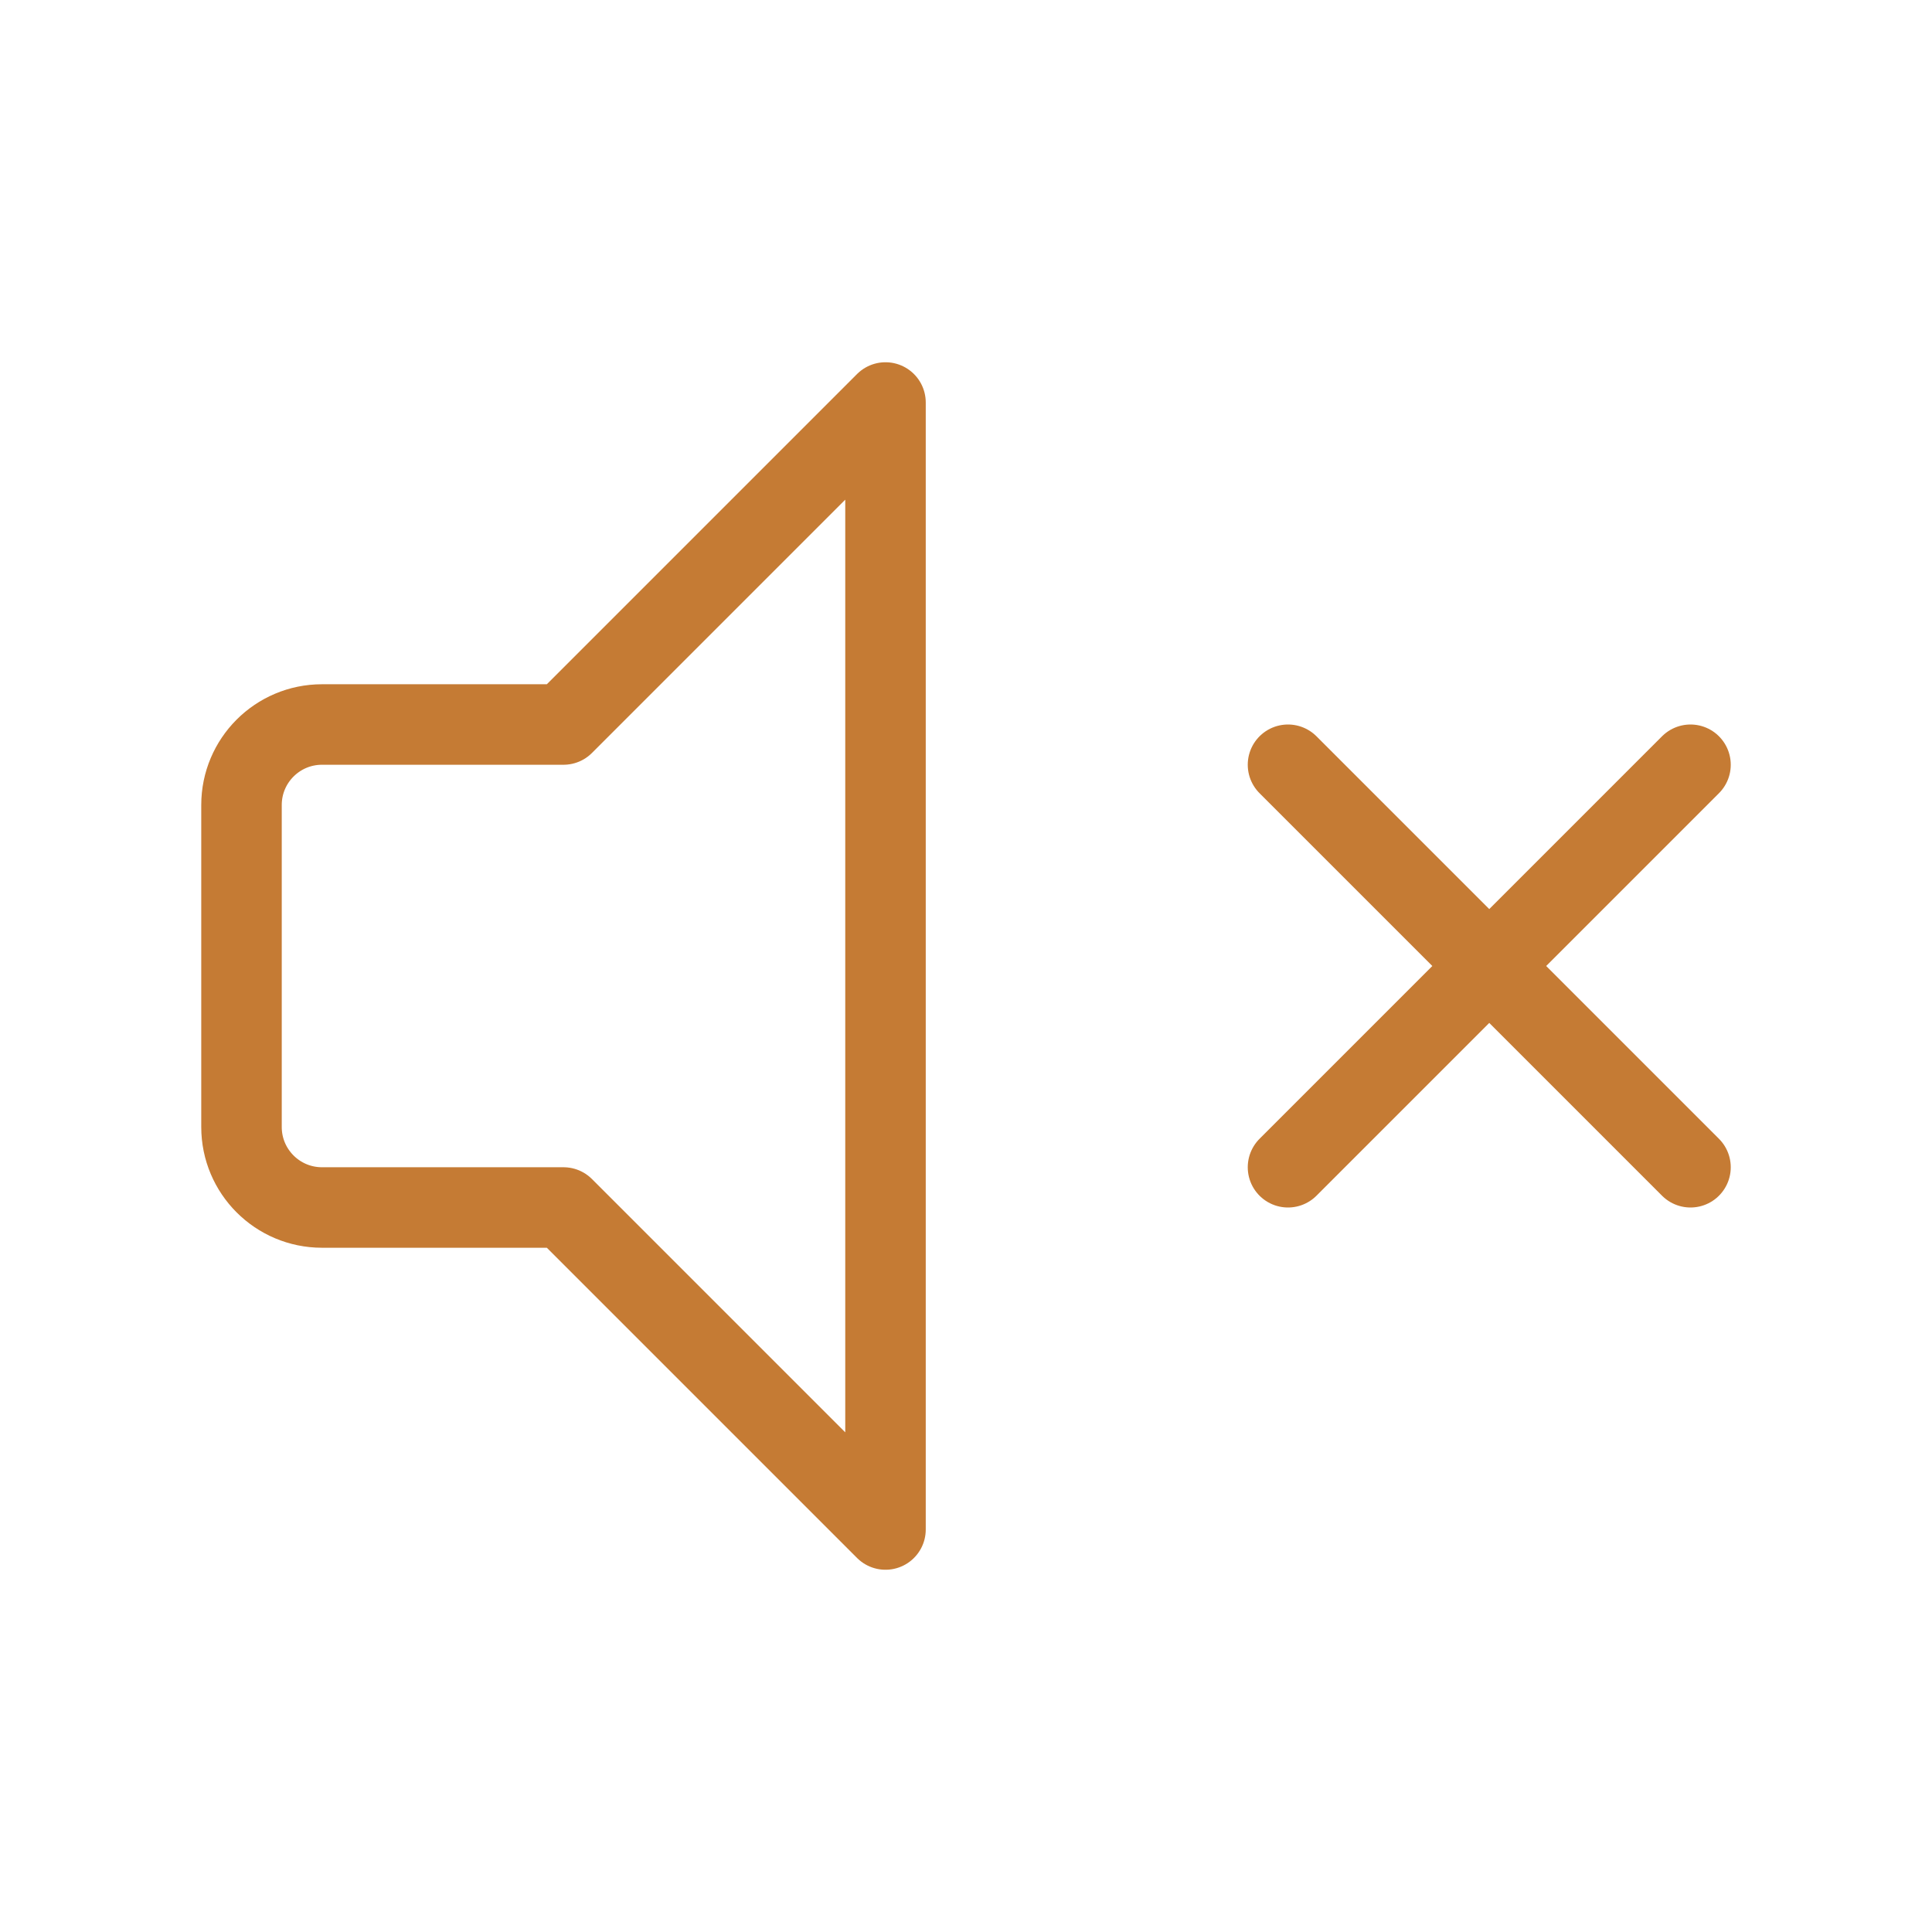
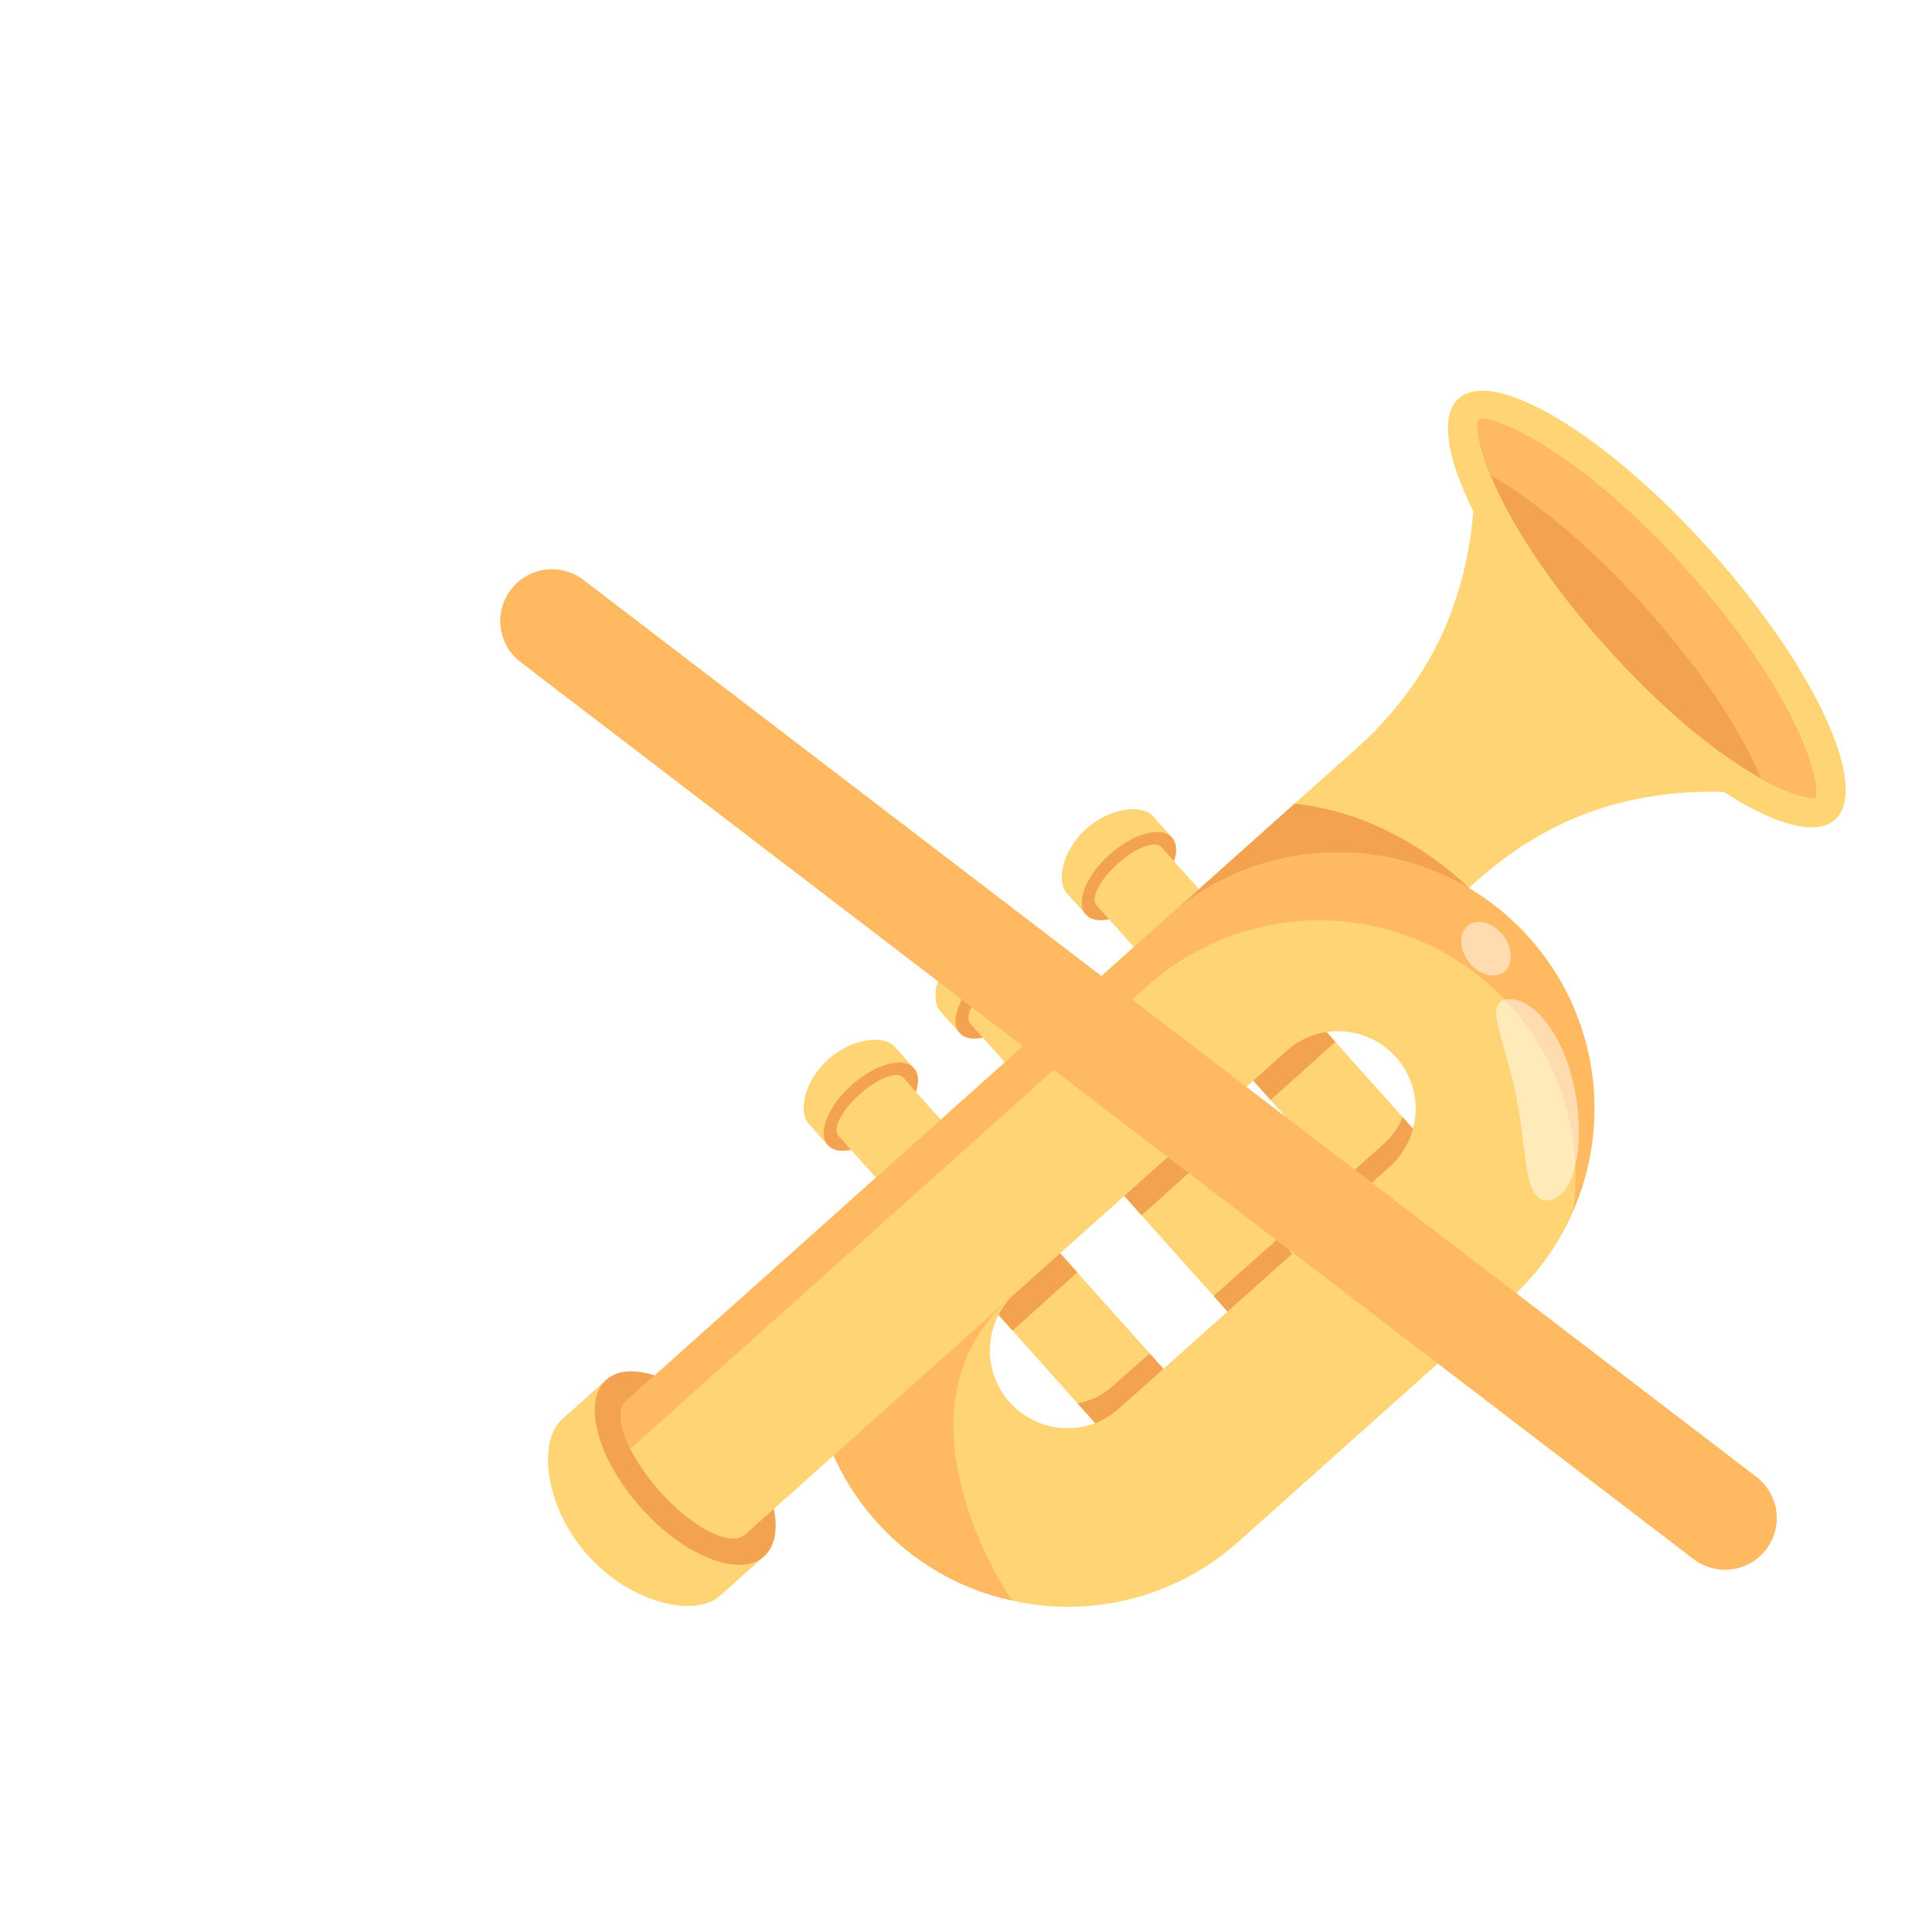
- <svg xmlns="http://www.w3.org/2000/svg" fill="#c57b34" width="800px" height="800px" viewBox="0 0 24 24" id="sound-mute-alt" data-name="Flat Line" class="icon flat-line">
-   <path id="secondary" d="M11,5V19L7,15H4a1,1,0,0,1-1-1V10A1,1,0,0,1,4,9H7Z" style="fill: transparent; stroke-width: 1" />
-   <path id="primary" d="M16,14.5l5-5m-5,0,5,5M7,9H4a1,1,0,0,0-1,1v4a1,1,0,0,0,1,1H7l4,4V5Z" style="       fill: none;       stroke: #c57b34;       stroke-linecap: round;       stroke-linejoin: round;       stroke-width: 1;     " />
+ <svg xmlns="http://www.w3.org/2000/svg" viewBox="0 30 280 280" width="280" height="280" preserveAspectRatio="xMidYMid meet" style="     width: 100%;     height: 100%;     transform: translate3d(0px, 0px, 0px);     content-visibility: visible;   " id="Trumpet">
+   <defs>
+     <clipPath id="__lottie_element_2">
+       <rect width="280" height="280" x="0" y="0" />
+     </clipPath>
+   </defs>
+   <g clip-path="url(#__lottie_element_2)">
+     <g transform="matrix(1.018596,0.05726037,-0.05726037,1.018596,175.0886,175.0452)" opacity="1" style="display: block">
+       <g opacity="1" transform="matrix(1,0,0,1,0,0)">
+         <g opacity="1" transform="matrix(1,0,0,1,0,0)">
+           <path fill="rgb(255,212,117)" fill-opacity="1" d=" M7.171,-6.4 C4.545,-3.194 1.808,-0.074 -1.086,2.837 C-1.086,2.837 25.405,29.328 25.405,29.328 C25.405,29.328 34.18,20.61 34.18,20.61 C34.18,20.61 7.171,-6.4 7.171,-6.4z" />
+         </g>
+       </g>
+       <g opacity="1" transform="matrix(1,0,0,1,0,0)">
+         <g opacity="1" transform="matrix(1,0,0,1,0,0)">
+           <g opacity="1" transform="matrix(1,0,0,1,0,0)">
+             <path fill="rgb(255,212,117)" fill-opacity="1" d=" M-19.922,18.764 C-19.922,18.764 -12.451,26.235 -12.451,26.235 C-12.451,26.235 -7.727,30.96 -7.727,30.96 C-7.727,30.96 3.13,41.816 3.13,41.816 C3.13,41.816 8.024,46.71 8.024,46.71 C8.024,46.71 16.799,37.991 16.799,37.991 C16.799,37.991 -10.268,10.923 -10.268,10.923 C-13.518,13.5 -16.812,16.016 -19.922,18.764z" />
+           </g>
+         </g>
+       </g>
+       <g opacity="1" transform="matrix(1,0,0,1,0,0)">
+         <g opacity="1" transform="matrix(1,0,0,1,0,0)">
+           <g opacity="1" transform="matrix(1,0,0,1,0,0)">
+             <path fill="rgb(255,212,117)" fill-opacity="1" d=" M-38.021,35.427 C-38.021,35.427 -28.82,44.629 -28.82,44.629 C-28.82,44.629 -15.319,58.129 -15.319,58.129 C-15.319,58.129 -9.357,64.091 -9.357,64.091 C-9.357,64.091 -0.583,55.373 -0.583,55.373 C-0.583,55.373 -28.635,27.32 -28.635,27.32 C-31.549,30.148 -34.684,32.951 -38.021,35.427z" />
+           </g>
+         </g>
+       </g>
+       <g opacity="1" transform="matrix(1,0,0,1,0,0)">
+         <g opacity="1" transform="matrix(1,0,0,1,0,0)">
+           <path fill="rgb(255,212,117)" fill-opacity="1" d=" M-12.241,-17.037 C-15.414,-13.864 -19.324,-12.565 -20.929,-14.17 C-22.534,-15.775 -21.818,-20.268 -18.645,-23.441 C-15.425,-26.661 -10.932,-27.378 -9.327,-25.773 C-7.722,-24.168 -9.021,-20.257 -12.241,-17.037z" />
+         </g>
+         <g opacity="1" transform="matrix(1,0,0,1,0,0)">
+           <path fill="rgb(255,212,117)" fill-opacity="1" d=" M-9.327,-25.773 C-9.327,-25.773 -6.415,-22.862 -6.415,-22.862 C-6.415,-22.862 -18.018,-11.259 -18.018,-11.259 C-18.018,-11.259 -20.929,-14.17 -20.929,-14.17 C-20.929,-14.17 -9.327,-25.773 -9.327,-25.773z" />
+         </g>
+         <g opacity="1" transform="matrix(1,0,0,1,0,0)">
+           <path fill="rgb(243,162,80)" fill-opacity="1" d=" M-9.33,-14.125 C-12.503,-10.952 -16.413,-9.654 -18.018,-11.259 C-19.623,-12.864 -18.325,-16.775 -15.152,-19.948 C-11.932,-23.168 -8.02,-24.467 -6.415,-22.862 C-4.81,-21.257 -6.11,-17.345 -9.33,-14.125z" />
+         </g>
+         <g opacity="1" transform="matrix(1,0,0,1,0,0)">
+           <path fill="rgb(255,212,117)" fill-opacity="1" d=" M-10.539,-15.363 C-11.502,-14.4 -12.53,-13.637 -13.443,-13.123 C-14.837,-12.326 -16.033,-12.127 -16.597,-12.691 C-17.178,-13.272 -16.912,-14.534 -16.082,-15.994 C-15.567,-16.874 -14.821,-17.819 -13.908,-18.732 C-11.485,-21.155 -8.779,-22.366 -7.85,-21.437 C-6.921,-20.508 -8.116,-17.786 -10.539,-15.363z" />
+         </g>
+         <g opacity="1" transform="matrix(1,0,0,1,0,0)">
+           <path fill="rgb(255,212,117)" fill-opacity="1" d=" M1.611,5.534 C4.727,2.816 7.858,0.116 11.016,-2.554 C11.016,-2.554 -7.839,-21.41 -7.839,-21.41 C-7.839,-21.41 -16.614,-12.691 -16.614,-12.691 C-16.614,-12.691 -13.07,-9.147 -13.07,-9.147 C-13.07,-9.147 1.611,5.534 1.611,5.534z" />
+         </g>
+       </g>
+       <g opacity="1" transform="matrix(1,0,0,1,0.4174747,0.4174747)">
+         <g opacity="1" transform="matrix(1,0,0,1,0,0)">
+           <path fill="rgb(255,212,117)" fill-opacity="1" d=" M-29.624,0.346 C-32.797,3.519 -36.707,4.818 -38.312,3.213 C-39.917,1.608 -39.201,-2.885 -36.028,-6.058 C-32.808,-9.278 -28.315,-9.995 -26.71,-8.39 C-25.105,-6.785 -26.404,-2.874 -29.624,0.346z" />
+         </g>
+         <g opacity="1" transform="matrix(1,0,0,1,0,0)">
+           <path fill="rgb(255,212,117)" fill-opacity="1" d=" M-26.71,-8.39 C-26.71,-8.39 -23.798,-5.479 -23.798,-5.479 C-23.798,-5.479 -35.401,6.124 -35.401,6.124 C-35.401,6.124 -38.312,3.213 -38.312,3.213 C-38.312,3.213 -26.71,-8.39 -26.71,-8.39z" />
+         </g>
+         <g opacity="1" transform="matrix(1,0,0,1,0,0)">
+           <path fill="rgb(243,162,80)" fill-opacity="1" d=" M-26.713,3.258 C-29.886,6.431 -33.796,7.729 -35.401,6.124 C-37.006,4.519 -35.708,0.608 -32.535,-2.565 C-29.315,-5.785 -25.403,-7.084 -23.798,-5.479 C-22.193,-3.874 -23.493,0.038 -26.713,3.258z" />
+         </g>
+         <g opacity="1" transform="matrix(1,0,0,1,0,0)">
+           <g opacity="1" transform="matrix(1,0,0,1,0,0)">
+             <path fill="rgb(255,212,117)" fill-opacity="1" d=" M-27.922,2.02 C-28.885,2.983 -29.913,3.746 -30.826,4.26 C-32.22,5.057 -33.416,5.256 -33.98,4.692 C-34.561,4.111 -34.295,2.849 -33.465,1.389 C-32.95,0.509 -32.204,-0.436 -31.291,-1.349 C-28.868,-3.772 -26.162,-4.983 -25.233,-4.054 C-24.304,-3.125 -25.499,-0.403 -27.922,2.02z" />
+           </g>
+           <g opacity="1" transform="matrix(1,0,0,1,0,0)">
+             <path fill="rgb(255,212,117)" fill-opacity="1" d=" M-25.726,12.96 C-25.726,12.96 -16.903,21.783 -16.903,21.783 C-16.297,21.25 -15.692,20.713 -15.084,20.182 C-12.943,18.31 -10.808,16.432 -8.673,14.552 C-8.382,14.165 -8.097,13.773 -7.8,13.391 C-7.8,13.391 -25.22,-4.028 -25.22,-4.028 C-25.22,-4.028 -33.995,4.691 -33.995,4.691 C-33.995,4.691 -30.451,8.234 -30.451,8.234 C-30.451,8.234 -25.726,12.96 -25.726,12.96z" />
+           </g>
+         </g>
+       </g>
+       <g opacity="1" transform="matrix(1,0,0,1,0,0)">
+         <g opacity="1" transform="matrix(1,0,0,1,0,0)">
+           <path fill="rgb(255,212,117)" fill-opacity="1" d=" M-47.007,17.729 C-50.18,20.902 -54.09,22.2 -55.695,20.595 C-57.3,18.99 -56.584,14.498 -53.411,11.325 C-50.191,8.105 -45.698,7.388 -44.093,8.993 C-42.488,10.598 -43.787,14.509 -47.007,17.729z" />
+         </g>
+         <g opacity="1" transform="matrix(1,0,0,1,0,0)">
+           <path fill="rgb(255,212,117)" fill-opacity="1" d=" M-44.093,8.993 C-44.093,8.993 -41.182,11.904 -41.182,11.904 C-41.182,11.904 -52.784,23.507 -52.784,23.507 C-52.784,23.507 -55.695,20.595 -55.695,20.595 C-55.695,20.595 -44.093,8.993 -44.093,8.993z" />
+         </g>
+         <g opacity="1" transform="matrix(1,0,0,1,0,0)">
+           <path fill="rgb(243,162,80)" fill-opacity="1" d=" M-44.096,20.641 C-47.269,23.814 -51.179,25.112 -52.784,23.507 C-54.389,21.902 -53.091,17.991 -49.918,14.818 C-46.698,11.598 -42.787,10.299 -41.182,11.904 C-39.577,13.509 -40.876,17.421 -44.096,20.641z" />
+         </g>
+         <g opacity="1" transform="matrix(1,0,0,1,0,0)">
+           <g opacity="1" transform="matrix(1,0,0,1,0,0)">
+             <path fill="rgb(255,212,117)" fill-opacity="1" d=" M-45.305,19.403 C-46.268,20.366 -47.296,21.129 -48.209,21.643 C-49.603,22.44 -50.799,22.639 -51.363,22.075 C-51.944,21.494 -51.678,20.232 -50.848,18.772 C-50.333,17.892 -49.587,16.947 -48.674,16.034 C-46.251,13.611 -43.545,12.4 -42.616,13.329 C-41.687,14.258 -42.882,16.98 -45.305,19.403z" />
+           </g>
+           <g opacity="1" transform="matrix(1,0,0,1,0,0)">
+             <path fill="rgb(255,212,117)" fill-opacity="1" d=" M-28.59,32.603 C-27.717,31.73 -26.827,30.873 -25.935,30.019 C-25.935,30.019 -42.601,13.353 -42.601,13.353 C-42.601,13.353 -51.377,22.072 -51.377,22.072 C-51.377,22.072 -47.495,25.954 -47.495,25.954 C-47.495,25.954 -43.107,30.341 -43.107,30.341 C-43.107,30.341 -34.673,38.776 -34.673,38.776 C-32.689,36.576 -30.507,34.52 -28.59,32.603z" />
+           </g>
+         </g>
+       </g>
+       <g opacity="1" transform="matrix(1,0,0,1,0,0)">
+         <g opacity="1" transform="matrix(1,0,0,1,0,0)">
+           <g opacity="1" transform="matrix(1,0,0,1,0,0)">
+             <g opacity="1" transform="matrix(1,0,0,1,0,0)">
+               <g opacity="1" transform="matrix(1,0,0,1,0,0)">
+                 <g opacity="1" transform="matrix(1,0,0,1,0,0)">
+                   <g opacity="1" transform="matrix(1,0,0,1,0,0)">
+                     <path fill="rgb(243,162,80)" fill-opacity="1" d=" M-16.389,39.566 C-16.389,39.566 -25.107,48.341 -25.107,48.341 C-25.107,48.341 -43.107,30.341 -43.107,30.341 C-43.107,30.341 -34.389,21.566 -34.389,21.566 C-34.389,21.566 -16.389,39.566 -16.389,39.566z" />
+                   </g>
+                   <g opacity="1" transform="matrix(1,0,0,1,0,0)">
+                     <path fill="rgb(243,162,80)" fill-opacity="1" d=" M0.992,22.184 C0.992,22.184 -7.727,30.96 -7.727,30.96 C-7.727,30.96 -25.726,12.96 -25.726,12.96 C-25.726,12.96 -17.007,4.184 -17.007,4.184 C-17.007,4.184 0.992,22.184 0.992,22.184z" />
+                   </g>
+                   <g opacity="1" transform="matrix(1,0,0,1,0,0)">
+                     <path fill="rgb(243,162,80)" fill-opacity="1" d=" M18.374,4.804 C18.374,4.804 9.655,13.578 9.655,13.578 C9.655,13.578 -8.345,-4.422 -8.345,-4.422 C-8.345,-4.422 0.374,-13.197 0.374,-13.197 C0.374,-13.197 18.374,4.804 18.374,4.804z" />
+                   </g>
+                 </g>
+               </g>
+               <g opacity="1" transform="matrix(1,0,0,1,0,0)">
+                 <path fill="rgb(243,162,80)" fill-opacity="1" d=" M28.499,14.928 C28.049,16.391 27.205,17.741 26.023,18.923 C26.023,18.923 20.511,24.435 20.511,24.435 C20.511,24.435 25.405,29.328 25.405,29.328 C25.405,29.328 34.18,20.61 34.18,20.61 C34.18,20.61 28.499,14.928 28.499,14.928z M3.13,41.816 C3.13,41.816 8.024,46.71 8.024,46.71 C8.024,46.71 16.799,37.991 16.799,37.991 C16.799,37.991 11.905,33.097 11.905,33.097 C11.905,33.097 3.13,41.816 3.13,41.816z M-10.426,55.373 C-11.832,56.779 -13.519,57.735 -15.319,58.129 C-15.319,58.129 -9.357,64.091 -9.357,64.091 C-9.357,64.091 -0.583,55.373 -0.583,55.373 C-0.583,55.373 -5.476,50.478 -5.476,50.478 C-5.476,50.478 -10.426,55.373 -10.426,55.373z" />
+               </g>
+               <g opacity="1" transform="matrix(1,0,0,1,0,0)">
+                 <g opacity="1" transform="matrix(1,0,0,1,0,0)">
+                   <path fill="rgb(255,212,117)" fill-opacity="1" d=" M45.052,-11.485 C37.94,-18.597 28.615,-22.137 19.291,-22.137 C9.967,-22.137 0.643,-18.597 -6.469,-11.485 C-6.469,-11.485 -42.914,24.96 -42.914,24.96 C-52.136,34.182 -55.403,47.113 -52.578,58.921 C-51.149,65.386 -47.917,71.478 -42.914,76.481 C-37.299,82.095 -30.323,85.464 -23.041,86.621 C-11.913,88.493 -0.003,85.089 8.606,76.48 C8.606,76.48 45.052,40.035 45.052,40.035 C59.276,25.811 59.276,2.739 45.052,-11.485z M27.084,22.068 C27.084,22.068 -9.361,58.513 -9.361,58.513 C-13.683,62.835 -20.626,62.834 -24.947,58.513 C-27.091,56.369 -28.18,53.579 -28.18,50.72 C-28.18,47.93 -27.125,45.105 -24.947,42.927 C-24.947,42.927 11.499,6.482 11.499,6.482 C15.787,2.194 22.796,2.194 27.084,6.482 C29.227,8.625 30.317,11.484 30.317,14.274 C30.283,17.099 29.228,19.924 27.084,22.068z" />
+                 </g>
+               </g>
+               <g opacity="1" transform="matrix(1,0,0,1,0,0)">
+                 <path fill="rgb(255,185,97)" fill-opacity="1" d=" M-24.947,42.927 C-24.947,42.927 -25.695,43.676 -25.695,43.676 C-42.539,60.52 -24.232,85.022 -23.041,86.621 C-30.323,85.464 -37.299,82.095 -42.914,76.481 C-47.917,71.478 -51.149,65.386 -52.578,58.921 C-40.192,49.938 -13.105,30.744 -24.947,42.927z" />
+               </g>
+               <g opacity="1" transform="matrix(1,0,0,1,0,0)">
+                 <g opacity="1" transform="matrix(1,0,0,1,0,0)">
+                   <g opacity="1" transform="matrix(1,0,0,1,0,0)">
+                     <g opacity="1" transform="matrix(1,0,0,1,0,0)">
+                       <g opacity="1" transform="matrix(1,0,0,1,0,0)">
+                         <path fill="rgb(255,212,117)" fill-opacity="1" d=" M-70.394,70.49 C-63.888,76.996 -61.226,85.013 -64.517,88.304 C-67.808,91.595 -77.019,90.127 -83.525,83.621 C-90.128,77.018 -91.598,67.805 -88.307,64.514 C-85.016,61.223 -76.997,63.887 -70.394,70.49z" />
+                       </g>
+                       <g opacity="1" transform="matrix(1,0,0,1,0,0)">
+                         <path fill="rgb(255,212,117)" fill-opacity="1" d=" M-88.307,64.514 C-88.307,64.514 -82.338,58.545 -82.338,58.545 C-82.338,58.545 -58.548,82.335 -58.548,82.335 C-58.548,82.335 -64.517,88.304 -64.517,88.304 C-64.517,88.304 -88.307,64.514 -88.307,64.514z" />
+                       </g>
+                       <g opacity="1" transform="matrix(1,0,0,1,0,0)">
+                         <path fill="rgb(243,162,80)" fill-opacity="1" d=" M-64.425,64.52 C-57.919,71.026 -55.257,79.044 -58.548,82.335 C-61.839,85.626 -69.857,82.965 -76.363,76.459 C-82.966,69.856 -85.629,61.836 -82.338,58.545 C-79.047,55.254 -71.028,57.917 -64.425,64.52z" />
+                       </g>
+                       <g opacity="1" transform="matrix(1,0,0,1,0,0)">
+                         <g opacity="1" transform="matrix(1,0,0,1,0,0)">
+                           <path fill="rgb(255,212,117)" fill-opacity="1" d=" M-61.501,79.447 C-62.683,80.629 -65.271,80.066 -68.252,78.379 C-70.052,77.31 -72.02,75.791 -73.877,73.935 C-75.789,72.023 -77.307,69.997 -78.376,68.197 C-78.376,68.197 -78.376,68.141 -78.376,68.141 C-80.063,65.216 -80.57,62.685 -79.389,61.504 C-78.264,60.322 -75.676,60.772 -72.695,62.46 C-70.839,63.585 -68.869,65.104 -66.957,67.016 C-64.988,68.985 -63.413,71.066 -62.345,72.978 C-60.714,75.79 -60.319,78.266 -61.501,79.447z" />
+                         </g>
+                         <g opacity="1" transform="matrix(1,0,0,1,0,0)">
+                           <path fill="rgb(255,212,117)" fill-opacity="1" d=" M32.937,-83.423 C32.937,-83.423 83.403,-32.957 83.403,-32.957 C83.403,-32.957 78.843,-33.434 78.843,-33.434 C67.852,-34.557 56.519,-32.686 47.025,-26.935 C44.268,-25.268 41.683,-23.361 39.267,-21.149 C38.586,-20.536 37.905,-19.924 37.259,-19.278 C37.259,-19.278 -61.446,79.427 -61.446,79.427 C-61.446,79.427 -79.414,61.459 -79.414,61.459 C-79.414,61.459 19.291,-37.246 19.291,-37.246 C21.265,-39.22 23.068,-41.363 24.634,-43.609 C25.485,-44.732 26.2,-45.855 26.914,-47.046 C29.262,-50.959 30.997,-55.145 32.086,-59.569 C33.685,-65.797 34.094,-72.397 33.413,-78.863 C33.413,-78.863 32.937,-83.423 32.937,-83.423z" />
+                         </g>
+                       </g>
+                     </g>
+                   </g>
+                 </g>
+               </g>
+               <g opacity="1" transform="matrix(1,0,0,1,0,0)">
+                 <path fill="rgb(243,162,80)" fill-opacity="1" d=" M36.068,-18.087 C36.068,-18.087 36.034,-18.053 36.034,-18.053 C30.794,-20.776 25.076,-22.137 19.291,-22.137 C9.967,-22.137 0.643,-18.597 -6.469,-11.485 C-6.469,-11.485 10.682,-28.636 10.682,-28.636 C25.451,-28.024 36.068,-18.087 36.068,-18.087z" />
+               </g>
+             </g>
+             <g opacity="1" transform="matrix(1,0,0,1,0,0)">
+               <path fill="rgb(255,185,97)" fill-opacity="1" d=" M45.037,-11.509 C37.949,-18.597 28.612,-22.14 19.274,-22.14 C9.993,-22.14 0.654,-18.597 -6.489,-11.509 C-6.489,-11.509 -79.414,61.459 -79.414,61.459 C-80.595,62.64 -80.063,65.216 -78.376,68.141 C-78.376,68.141 -72.695,62.46 -72.695,62.46 C-72.695,62.46 -8.626,-1.722 -8.626,-1.722 C-1.482,-8.809 7.855,-12.353 17.136,-12.353 C26.474,-12.353 35.81,-8.809 42.898,-1.722 C50.718,6.098 54.205,16.559 53.474,26.741 C58.199,13.86 55.387,-1.159 45.037,-11.509z" />
+             </g>
+           </g>
+         </g>
+       </g>
+       <g opacity="0.5" transform="matrix(1,0,0,1,0,0)">
+         <g opacity="1" transform="matrix(1,0,0,1,0,0)">
+           <path fill="rgb(255,255,255)" fill-opacity="1" d=" M44.567,11.492 C46.557,19.557 46.386,26.156 49.907,25.572 C53.391,24.994 54.737,17.916 52.747,9.851 C50.757,1.786 45.908,-3.183 42.424,-2.605 C38.903,-2.021 42.577,3.427 44.567,11.492z" />
+         </g>
+         <g opacity="1" transform="matrix(1,0,0,1,0,0)">
+           <path fill="rgb(255,255,255)" fill-opacity="1" d=" M36.582,-12.988 C35.11,-12.067 35.042,-9.807 36.385,-7.951 C37.728,-6.095 39.982,-5.33 41.454,-6.251 C42.896,-7.153 42.985,-9.384 41.642,-11.24 C40.299,-13.096 38.024,-13.89 36.582,-12.988z" />
+         </g>
+       </g>
+       <g opacity="1" transform="matrix(1.037293,0,0,1.037293,-2.163013,2.200306)">
+         <g opacity="1" transform="matrix(1,0,0,1,0,0)">
+           <path fill="rgb(255,212,117)" fill-opacity="1" d=" M67.359,-67.493 C82.545,-52.307 91.011,-36.317 86.412,-31.718 C81.813,-27.119 65.822,-35.584 50.636,-50.77 C35.585,-65.821 27.118,-81.813 31.717,-86.412 C36.316,-91.011 52.308,-82.544 67.359,-67.493z" />
+         </g>
+         <g opacity="1" transform="matrix(1,0,0,1,0,0)">
+           <path fill="rgb(243,162,80)" fill-opacity="1" d=" M83.536,-34.591 C80.913,-33.917 68.999,-38.35 53.607,-53.742 C37.888,-69.461 33.682,-81.562 34.656,-83.728 C36.565,-84.445 48.662,-80.251 64.389,-64.524 C79.789,-49.125 84.214,-37.21 83.536,-34.591z" />
+         </g>
+         <g opacity="1" transform="matrix(1,0,0,1,0,0)">
+           <path fill="rgb(255,185,97)" fill-opacity="1" d=" M64.386,-64.508 C79.783,-49.111 84.214,-37.215 83.53,-34.591 C82.447,-34.316 79.812,-34.914 75.967,-36.808 C73.325,-42.249 68.051,-50.069 58.999,-59.121 C49.947,-68.173 42.085,-73.405 36.729,-76.132 C34.756,-80.14 34.243,-82.859 34.637,-83.738 C36.557,-84.447 48.665,-80.229 64.386,-64.508z" />
+         </g>
+       </g>
+     </g>
+     <g transform="matrix(1,0,0,1,175,175)" opacity="1" style="display: block">
+       <g opacity="1" transform="matrix(1,0,0,1,0,0)">
+         <path stroke-linecap="round" stroke-linejoin="round" fill-opacity="0" stroke="rgb(227,231,240)" stroke-opacity="1" stroke-width="1.914" d="M0 0" />
+       </g>
+       <g opacity="1" transform="matrix(1,0,0,1,0,0)">
+         <path stroke-linecap="round" stroke-linejoin="round" fill-opacity="0" stroke="rgb(227,231,240)" stroke-opacity="1" stroke-width="1.914" d="M0 0" />
+       </g>
+     </g>
+     <g transform="matrix(1,0,0,1,175,175)" opacity="1" style="display: block">
+       <g opacity="1" transform="matrix(1,0,0,1,0,0)">
+         <path stroke-linecap="round" stroke-linejoin="round" fill-opacity="0" stroke="rgb(227,231,240)" stroke-opacity="1" stroke-width="1.914" d="M0 0" />
+       </g>
+       <g opacity="1" transform="matrix(1,0,0,1,0,0)">
+         <path stroke-linecap="round" stroke-linejoin="round" fill-opacity="0" stroke="rgb(227,231,240)" stroke-opacity="1" stroke-width="1.914" d="M0 0" />
+       </g>
+     </g>
+     <g transform="matrix(1,0,0,1,175,175)" opacity="1" style="display: none">
+       <g opacity="1" transform="matrix(1,0,0,1,0,0)">
+         <path stroke-linecap="round" stroke-linejoin="round" fill-opacity="0" stroke="rgb(227,231,240)" stroke-opacity="1" stroke-width="1.914" d="M0 0" />
+       </g>
+       <g opacity="1" transform="matrix(1,0,0,1,0,0)">
+         <path stroke-linecap="round" stroke-linejoin="round" fill-opacity="0" stroke="rgb(227,231,240)" stroke-opacity="1" stroke-width="1.914" d="M0 0" />
+       </g>
+     </g>
+     <g transform="matrix(1,0,0,1,175,175)" opacity="1" style="display: none">
+       <g opacity="1" transform="matrix(1,0,0,1,0,0)">
+         <path stroke-linecap="round" stroke-linejoin="round" fill-opacity="0" stroke="rgb(227,231,240)" stroke-opacity="1" stroke-width="1.914" d="M0 0" />
+       </g>
+       <g opacity="1" transform="matrix(1,0,0,1,0,0)">
+         <path stroke-linecap="round" stroke-linejoin="round" fill-opacity="0" stroke="rgb(227,231,240)" stroke-opacity="1" stroke-width="1.914" d="M0 0" />
+       </g>
+     </g>
+     <g transform="matrix(1,0,0,1,175,175)" opacity="1" style="display: none">
+       <g opacity="1" transform="matrix(1,0,0,1,0,0)">
+         <path stroke-linecap="round" stroke-linejoin="round" fill-opacity="0" stroke="rgb(227,231,240)" stroke-opacity="1" stroke-width="1.914" d="M0 0" />
+       </g>
+       <g opacity="1" transform="matrix(1,0,0,1,0,0)">
+         <path stroke-linecap="round" stroke-linejoin="round" fill-opacity="0" stroke="rgb(227,231,240)" stroke-opacity="1" stroke-width="1.914" d="M0 0" />
+       </g>
+     </g>
+     <g transform="matrix(1,0,0,1,175,175)" opacity="1" style="display: none">
+       <g opacity="1" transform="matrix(1,0,0,1,0,0)">
+         <path stroke-linecap="round" stroke-linejoin="round" fill-opacity="0" stroke="rgb(227,231,240)" stroke-opacity="1" stroke-width="1.914" d="M0 0" />
+       </g>
+       <g opacity="1" transform="matrix(1,0,0,1,0,0)">
+         <path stroke-linecap="round" stroke-linejoin="round" fill-opacity="0" stroke="rgb(227,231,240)" stroke-opacity="1" stroke-width="1.914" d="M0 0" />
+       </g>
+     </g>
+     <g transform="matrix(0,0,0,0,202.346,148.402)" opacity="1" style="display: block">
+       <g opacity="1" transform="matrix(1,0,0,1,0,0)">
+         <path fill="rgb(255,255,255)" fill-opacity="1" d=" M32.798,-25.336 C42.706,-25.621 51.742,-26.404 52.098,-27.026 C52.063,-27.542 42.901,-27.986 32.762,-28.163 C31.677,-28.287 31.161,-29.408 31.908,-30.137 C35.127,-33.749 37.742,-36.879 37.706,-37.395 C37.386,-37.413 34.344,-34.692 30.751,-31.294 C30.004,-30.564 28.813,-31.08 28.742,-32.111 C28.261,-41.965 27.547,-51.126 27.049,-51.41 C26.285,-51.517 26.019,-42.09 25.718,-32.022 C25.789,-30.991 24.668,-30.475 23.939,-31.222 C20.434,-34.05 17.427,-36.593 16.805,-36.949 C17.018,-36.167 19.492,-33.267 22.783,-30.066 C23.316,-29.265 22.996,-28.127 21.893,-27.931 C11.985,-27.646 2.95,-26.862 2.594,-26.239 C2.629,-25.724 11.79,-25.28 21.929,-25.103 C23.014,-24.978 23.53,-23.858 22.783,-23.129 C19.565,-19.518 16.949,-16.387 16.985,-15.871 C17.43,-15.782 20.347,-18.576 24.065,-21.902 C24.74,-22.507 25.879,-22.185 25.95,-21.154 C26.432,-11.3 27.145,-2.14 27.767,-1.784 C28.407,-1.749 28.726,-10.981 28.974,-21.244 C28.903,-22.275 30.076,-22.596 30.948,-22.098 C34.56,-18.879 37.619,-16.14 38.135,-16.175 C38.224,-16.62 35.378,-19.733 32.105,-23.254 C31.376,-24.001 31.695,-25.14 32.798,-25.336z" />
+       </g>
+     </g>
+     <g transform="matrix(0,0,0,0,151.889,245.458)" opacity="1" style="display: block">
+       <g opacity="1" transform="matrix(1,0,0,1,0,0)">
+         <path fill="rgb(255,255,255)" fill-opacity="1" d=" M-17.658,71.72 C-7.75,71.435 1.285,70.651 1.641,70.029 C1.606,69.513 -7.555,69.069 -17.694,68.892 C-18.779,68.768 -19.295,67.647 -18.548,66.918 C-15.329,63.306 -12.714,60.176 -12.75,59.66 C-13.07,59.642 -16.112,62.364 -19.705,65.762 C-20.452,66.492 -21.644,65.975 -21.715,64.944 C-22.196,55.09 -22.909,45.929 -23.407,45.645 C-24.171,45.538 -24.438,54.965 -24.739,65.033 C-24.668,66.064 -25.788,66.581 -26.517,65.834 C-30.022,63.006 -33.029,60.463 -33.651,60.107 C-33.438,60.889 -30.965,63.788 -27.674,66.989 C-27.141,67.79 -27.46,68.928 -28.563,69.124 C-38.471,69.409 -47.507,70.193 -47.863,70.816 C-47.828,71.331 -38.666,71.775 -28.527,71.952 C-27.442,72.077 -26.926,73.198 -27.673,73.927 C-30.891,77.538 -33.507,80.669 -33.471,81.185 C-33.026,81.274 -30.109,78.48 -26.391,75.154 C-25.716,74.549 -24.578,74.87 -24.507,75.901 C-24.025,85.755 -23.312,94.915 -22.69,95.271 C-22.05,95.306 -21.731,86.074 -21.483,75.811 C-21.554,74.78 -20.38,74.46 -19.508,74.958 C-15.896,78.177 -12.837,80.916 -12.321,80.881 C-12.232,80.436 -15.078,77.323 -18.351,73.802 C-19.08,73.055 -18.761,71.916 -17.658,71.72z" />
+       </g>
+     </g>
+   </g>
+   <line x1="80" y1="120" x2="250" y2="250" stroke="rgb(255,185,97)" stroke-width="15" stroke-linecap="round" />
</svg>
